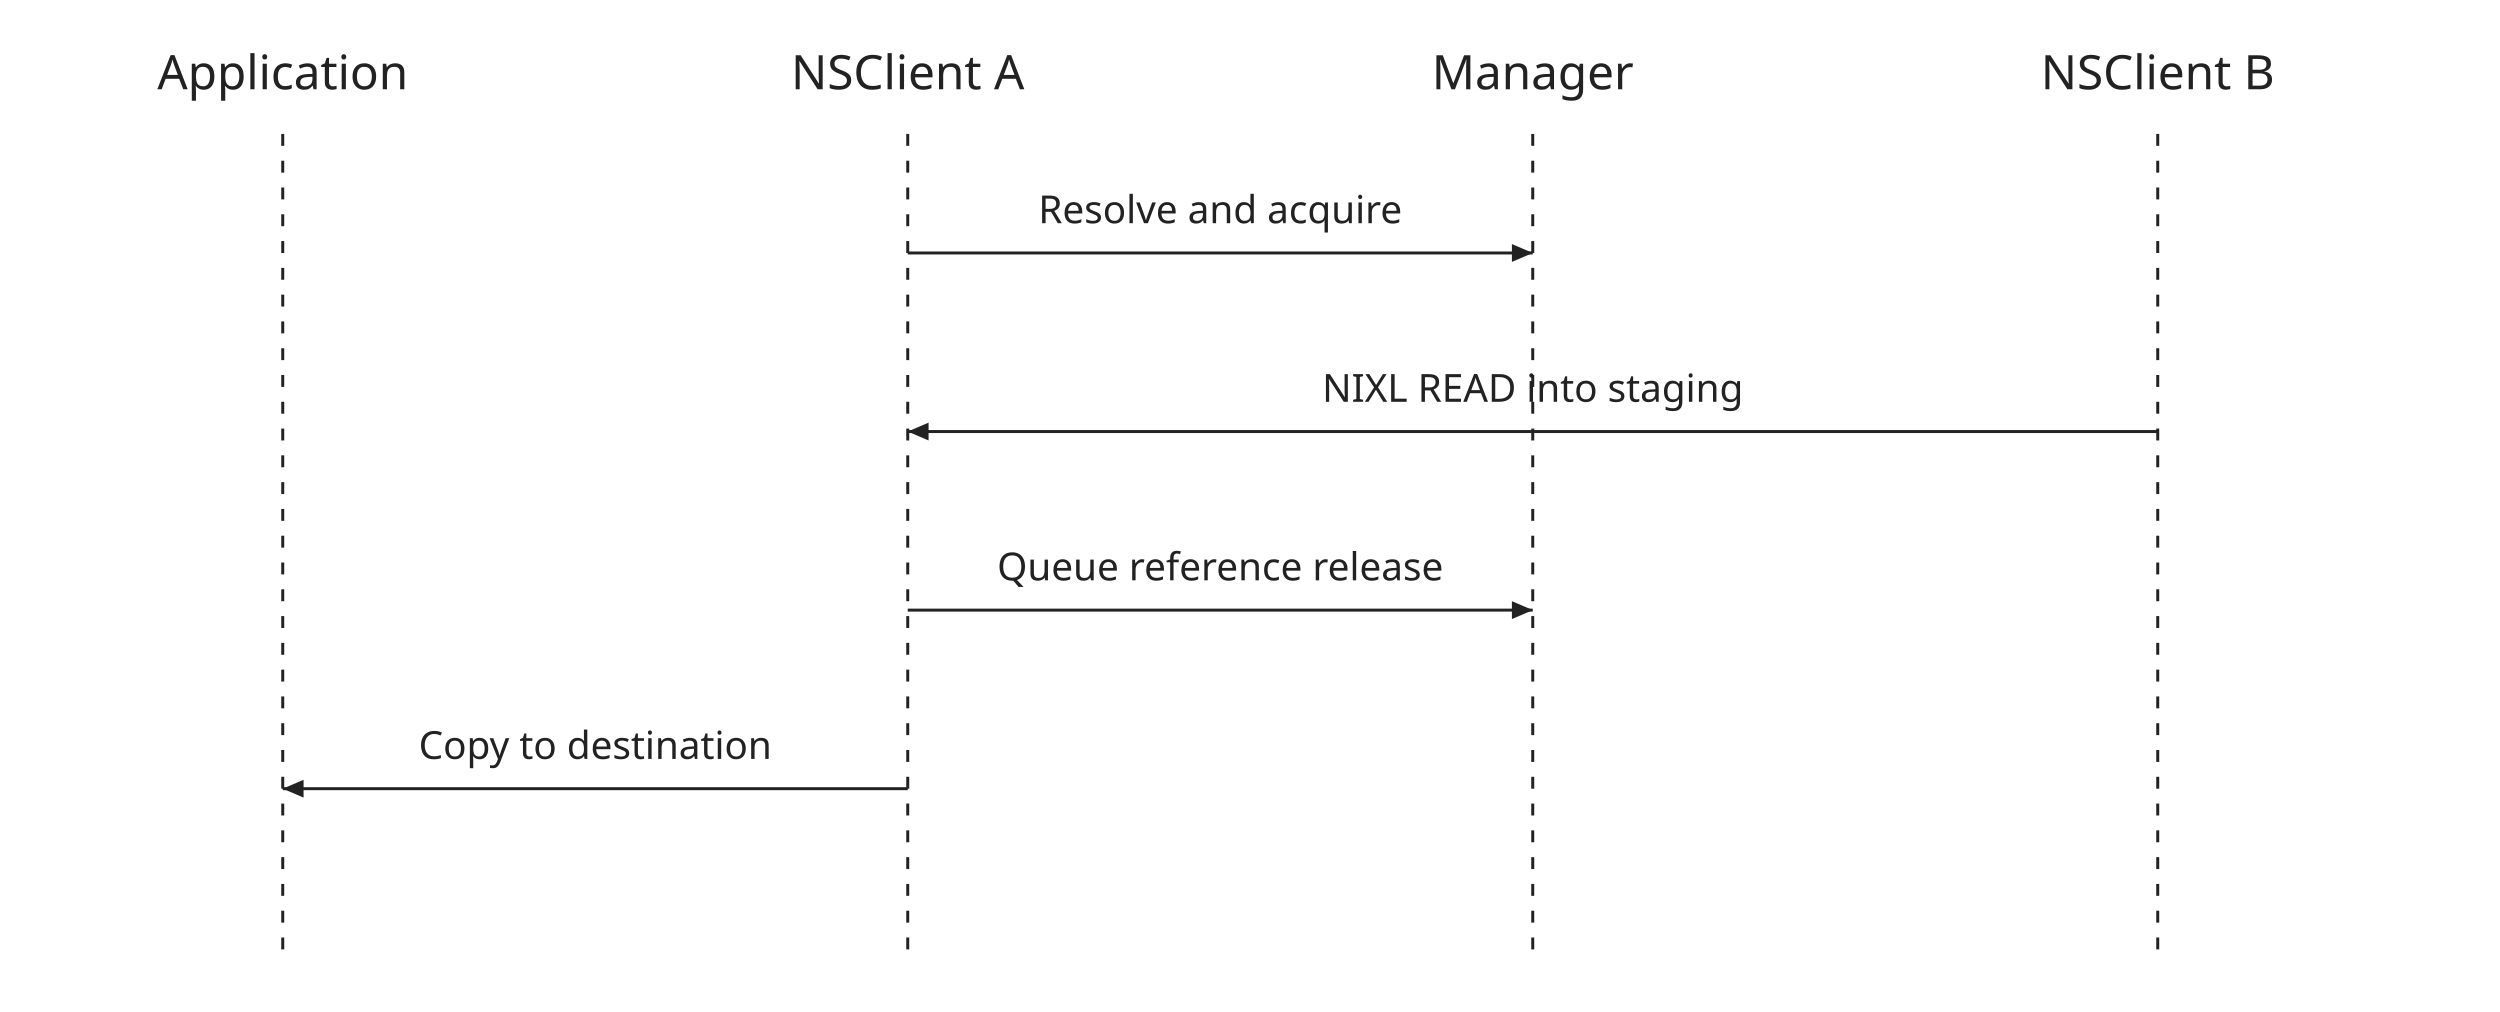
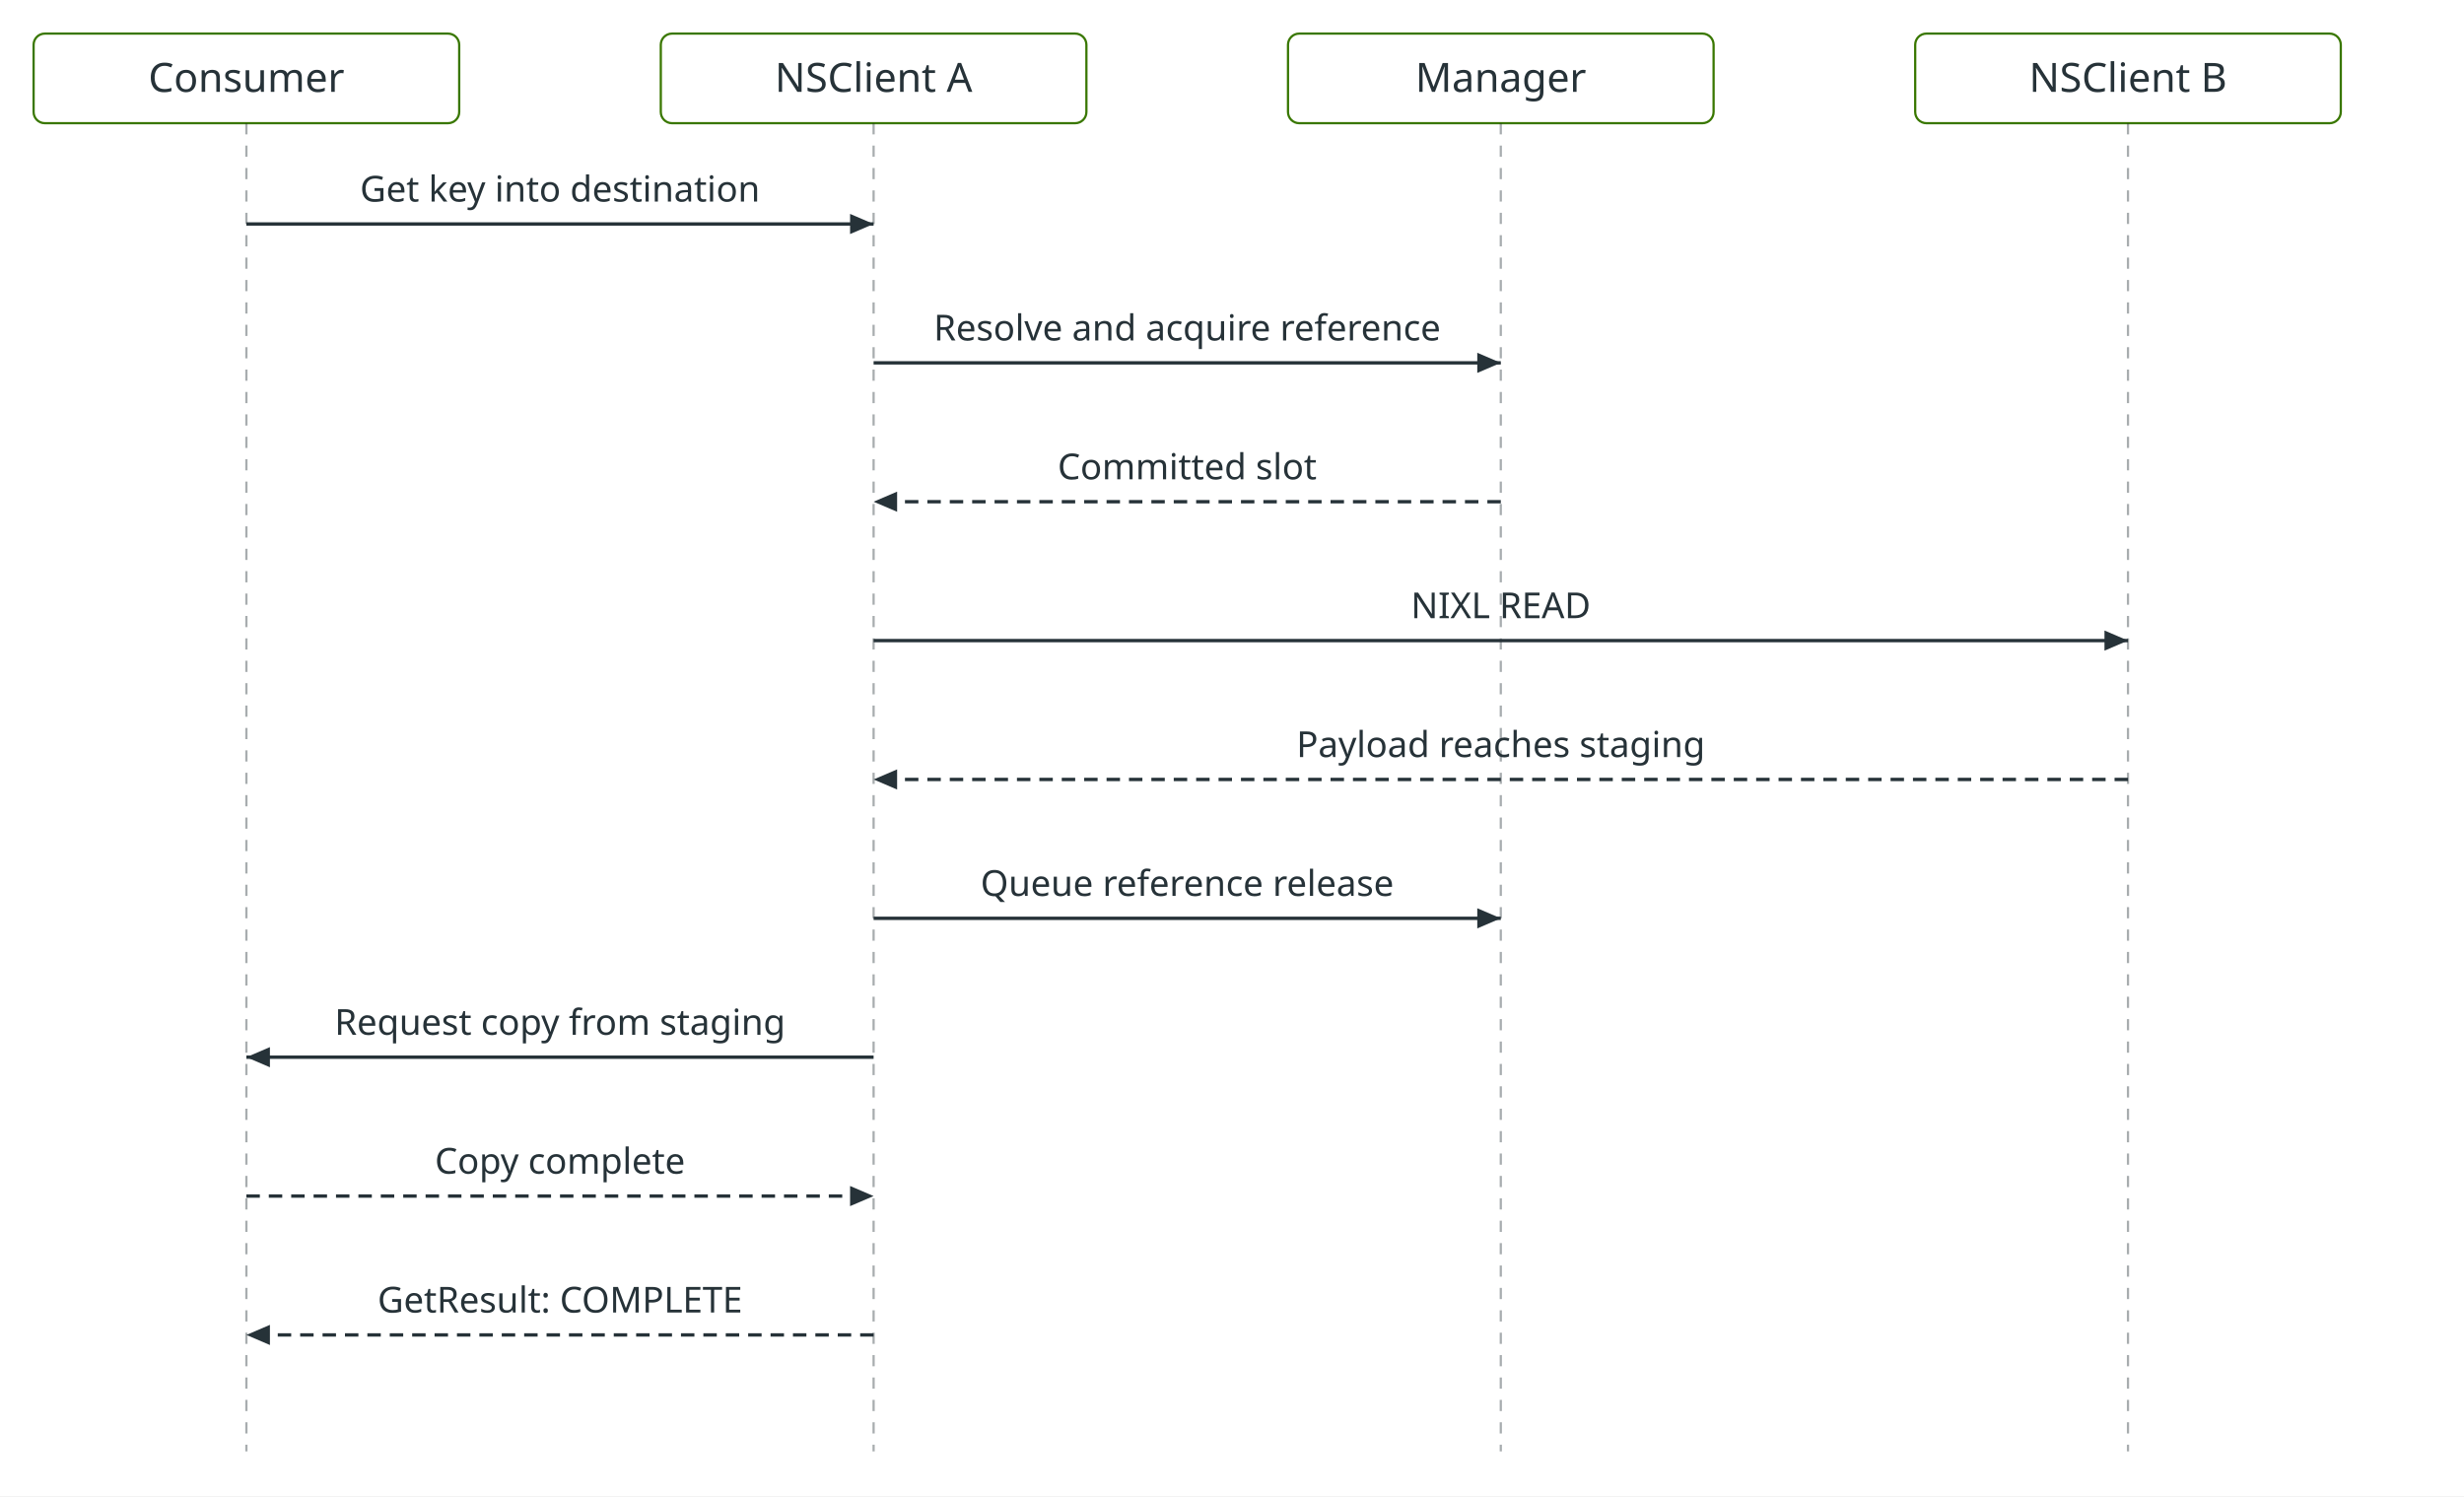
- <svg xmlns="http://www.w3.org/2000/svg" viewBox="0 0 840 340" role="img" aria-label="get sequence">
-   <rect width="840" height="340" fill="#ffffff" />
+ <svg xmlns="http://www.w3.org/2000/svg" viewBox="0 0 1100 668" role="img" aria-labelledby="title desc">
+   <rect width="1100" height="668" fill="#ffffff" />
  <defs>
    <marker id="arrow" markerWidth="8" markerHeight="8" refX="7" refY="3" orient="auto">
-       <path d="M0,0 L7,3 L0,6" fill="#222222" />
+       <path d="M0,0 L7,3 L0,6" fill="#263238" />
    </marker>
  </defs>
-   <text x="95" y="30" text-anchor="middle" fill="#222222" font-family="sans-serif" font-size="16">Application</text>
-   <path d="M95,45 V320" stroke="#222222" stroke-dasharray="4 5" />
-   <text x="305" y="30" text-anchor="middle" fill="#222222" font-family="sans-serif" font-size="16">NSClient A</text>
-   <path d="M305,45 V320" stroke="#222222" stroke-dasharray="4 5" />
-   <text x="515" y="30" text-anchor="middle" fill="#222222" font-family="sans-serif" font-size="16">Manager</text>
-   <path d="M515,45 V320" stroke="#222222" stroke-dasharray="4 5" />
-   <text x="725" y="30" text-anchor="middle" fill="#222222" font-family="sans-serif" font-size="16">NSClient B</text>
-   <path d="M725,45 V320" stroke="#222222" stroke-dasharray="4 5" />
-   <path d="M305,85 H515" stroke="#222222" fill="none" marker-end="url(#arrow)" />
-   <text x="410.0" y="75" text-anchor="middle" fill="#222222" font-family="sans-serif" font-size="13">Resolve and acquire</text>
-   <path d="M725,145 H305" stroke="#222222" fill="none" marker-end="url(#arrow)" />
-   <text x="515.0" y="135" text-anchor="middle" fill="#222222" font-family="sans-serif" font-size="13">NIXL READ into staging</text>
-   <path d="M305,205 H515" stroke="#222222" fill="none" marker-end="url(#arrow)" />
-   <text x="410.0" y="195" text-anchor="middle" fill="#222222" font-family="sans-serif" font-size="13">Queue reference release</text>
-   <path d="M305,265 H95" stroke="#222222" fill="none" marker-end="url(#arrow)" />
-   <text x="200.0" y="255" text-anchor="middle" fill="#222222" font-family="sans-serif" font-size="13">Copy to destination</text>
+   <rect x="15" y="15" width="190" height="40" rx="5" stroke="#397700" fill="#ffffff" />
+   <text x="110" y="41" text-anchor="middle" fill="#263238" font-family="sans-serif" font-size="18">Consumer</text>
+   <path d="M110,55 V648" stroke="#263238" opacity="0.4" stroke-dasharray="5 5" />
+   <rect x="295" y="15" width="190" height="40" rx="5" stroke="#397700" fill="#ffffff" />
+   <text x="390" y="41" text-anchor="middle" fill="#263238" font-family="sans-serif" font-size="18">NSClient A</text>
+   <path d="M390,55 V648" stroke="#263238" opacity="0.4" stroke-dasharray="5 5" />
+   <rect x="575" y="15" width="190" height="40" rx="5" stroke="#397700" fill="#ffffff" />
+   <text x="670" y="41" text-anchor="middle" fill="#263238" font-family="sans-serif" font-size="18">Manager</text>
+   <path d="M670,55 V648" stroke="#263238" opacity="0.4" stroke-dasharray="5 5" />
+   <rect x="855" y="15" width="190" height="40" rx="5" stroke="#397700" fill="#ffffff" />
+   <text x="950" y="41" text-anchor="middle" fill="#263238" font-family="sans-serif" font-size="18">NSClient B</text>
+   <path d="M950,55 V648" stroke="#263238" opacity="0.4" stroke-dasharray="5 5" />
+   <path d="M110,100 H390" stroke="#263238" stroke-width="1.5" fill="none" marker-end="url(#arrow)" />
+   <text x="250.0" y="90" text-anchor="middle" fill="#263238" font-family="sans-serif" font-size="16">Get key into destination</text>
+   <path d="M390,162 H670" stroke="#263238" stroke-width="1.5" fill="none" marker-end="url(#arrow)" />
+   <text x="530.0" y="152" text-anchor="middle" fill="#263238" font-family="sans-serif" font-size="16">Resolve and acquire reference</text>
+   <path d="M670,224 H390" stroke="#263238" stroke-width="1.5" fill="none" marker-end="url(#arrow)" stroke-dasharray="6 4" />
+   <text x="530.0" y="214" text-anchor="middle" fill="#263238" font-family="sans-serif" font-size="16">Committed slot</text>
+   <path d="M390,286 H950" stroke="#263238" stroke-width="1.5" fill="none" marker-end="url(#arrow)" />
+   <text x="670.0" y="276" text-anchor="middle" fill="#263238" font-family="sans-serif" font-size="16">NIXL READ</text>
+   <path d="M950,348 H390" stroke="#263238" stroke-width="1.5" fill="none" marker-end="url(#arrow)" stroke-dasharray="6 4" />
+   <text x="670.0" y="338" text-anchor="middle" fill="#263238" font-family="sans-serif" font-size="16">Payload reaches staging</text>
+   <path d="M390,410 H670" stroke="#263238" stroke-width="1.5" fill="none" marker-end="url(#arrow)" />
+   <text x="530.0" y="400" text-anchor="middle" fill="#263238" font-family="sans-serif" font-size="16">Queue reference release</text>
+   <path d="M390,472 H110" stroke="#263238" stroke-width="1.5" fill="none" marker-end="url(#arrow)" />
+   <text x="250.0" y="462" text-anchor="middle" fill="#263238" font-family="sans-serif" font-size="16">Request copy from staging</text>
+   <path d="M110,534 H390" stroke="#263238" stroke-width="1.5" fill="none" marker-end="url(#arrow)" stroke-dasharray="6 4" />
+   <text x="250.0" y="524" text-anchor="middle" fill="#263238" font-family="sans-serif" font-size="16">Copy complete</text>
+   <path d="M390,596 H110" stroke="#263238" stroke-width="1.5" fill="none" marker-end="url(#arrow)" stroke-dasharray="6 4" />
+   <text x="250.0" y="586" text-anchor="middle" fill="#263238" font-family="sans-serif" font-size="16">GetResult: COMPLETE</text>
</svg>
